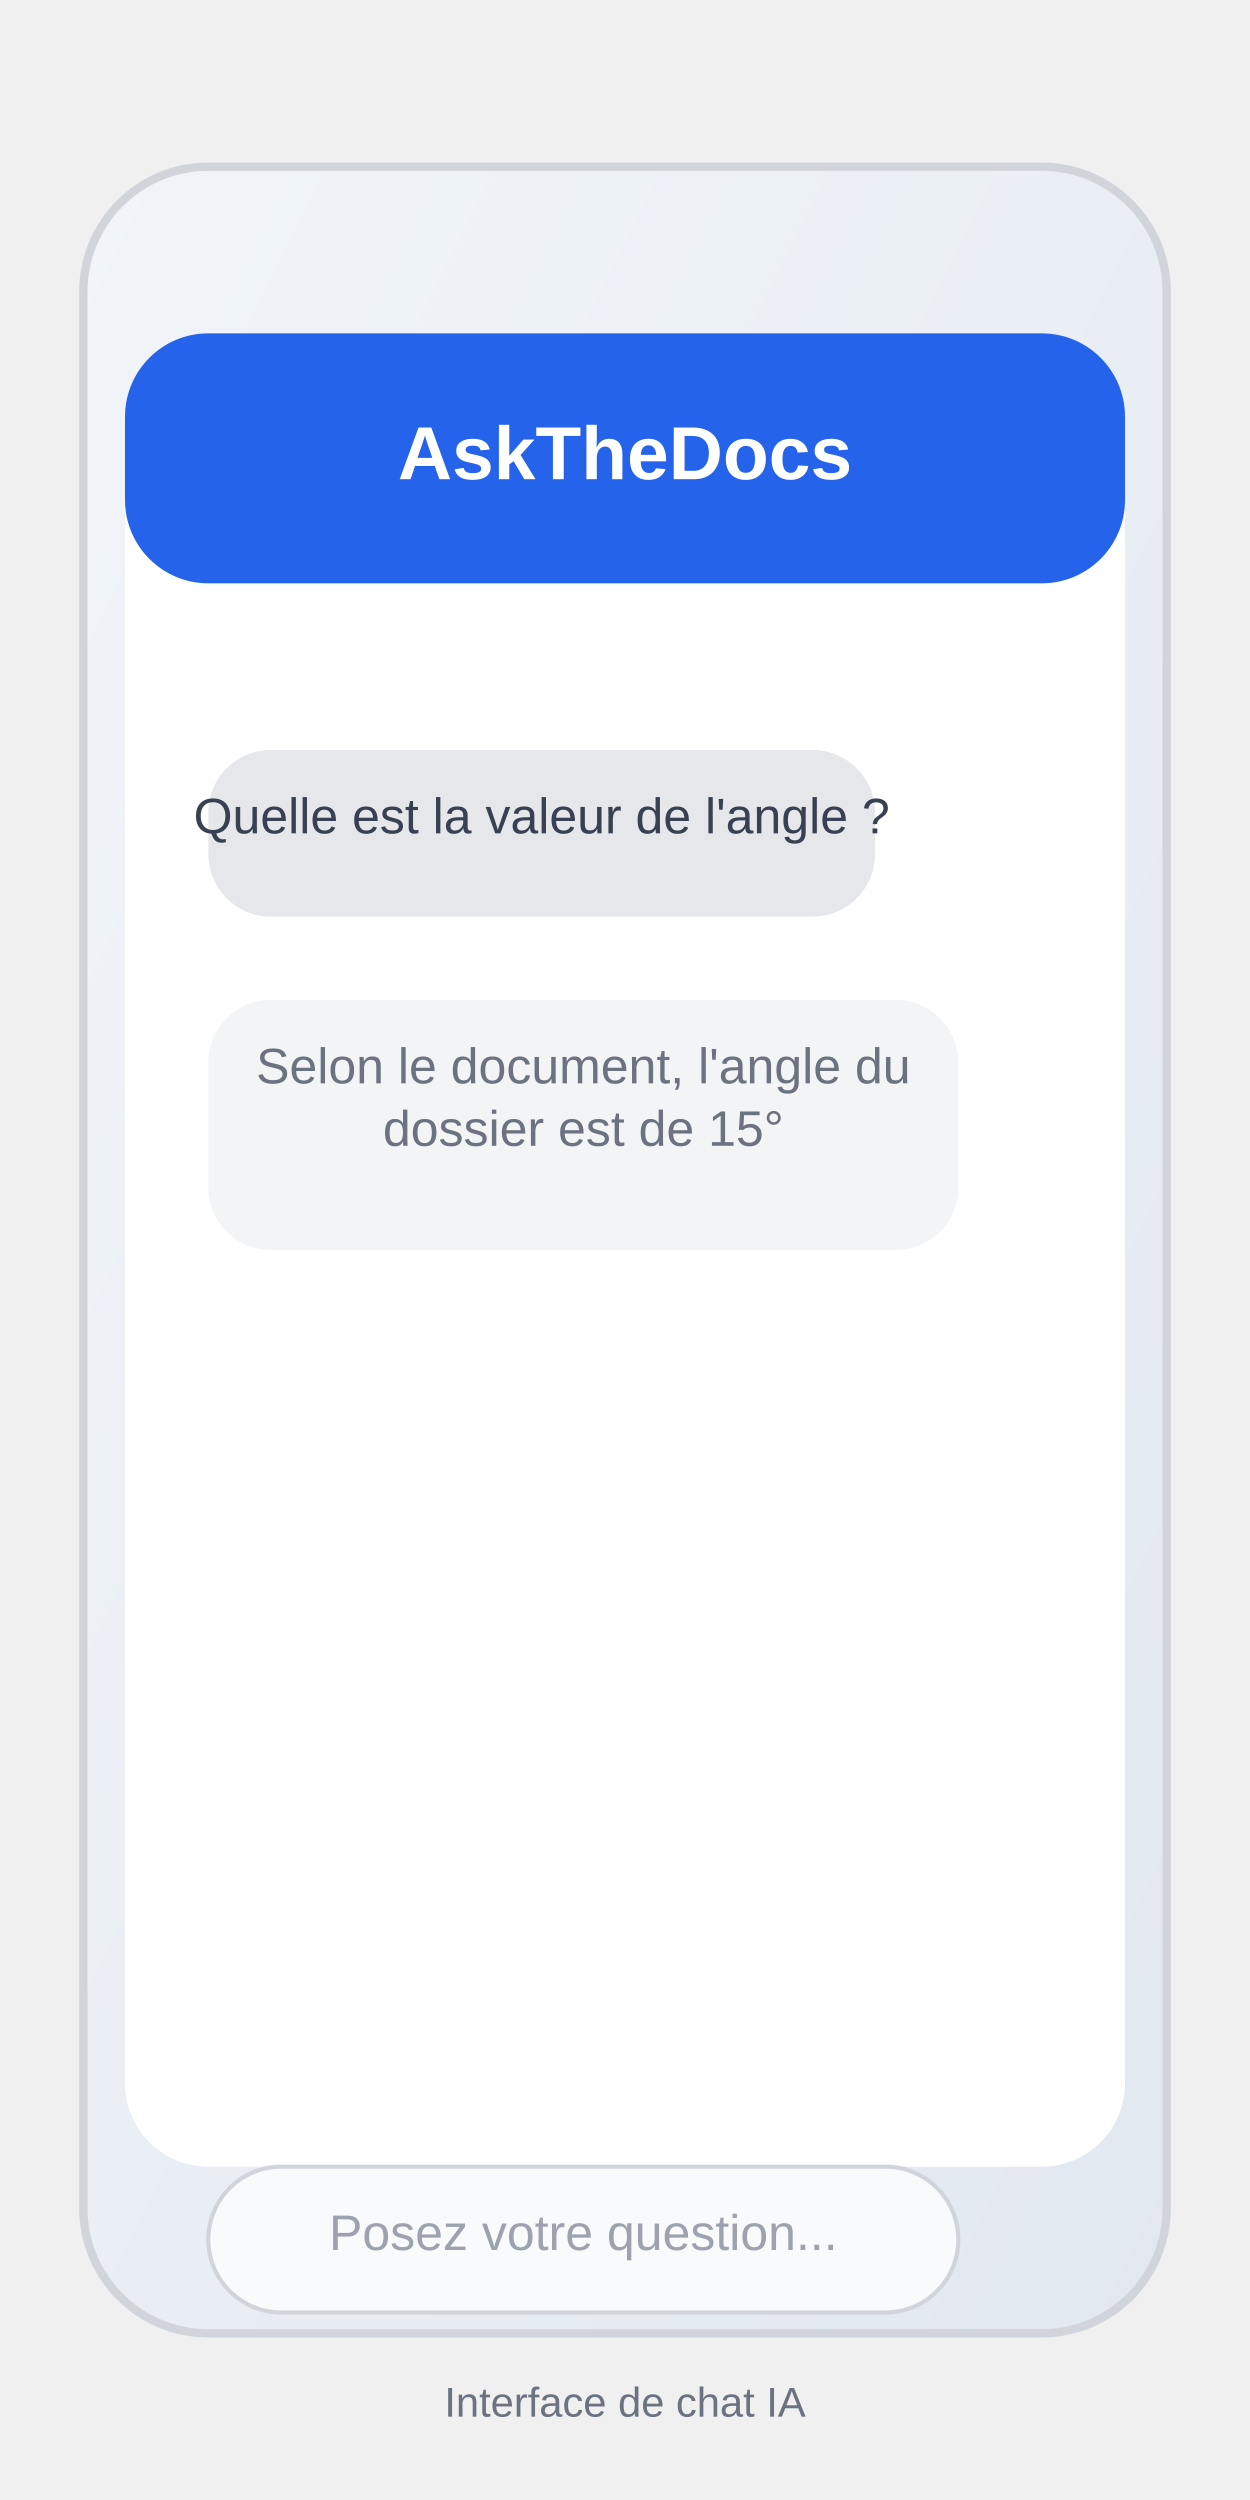
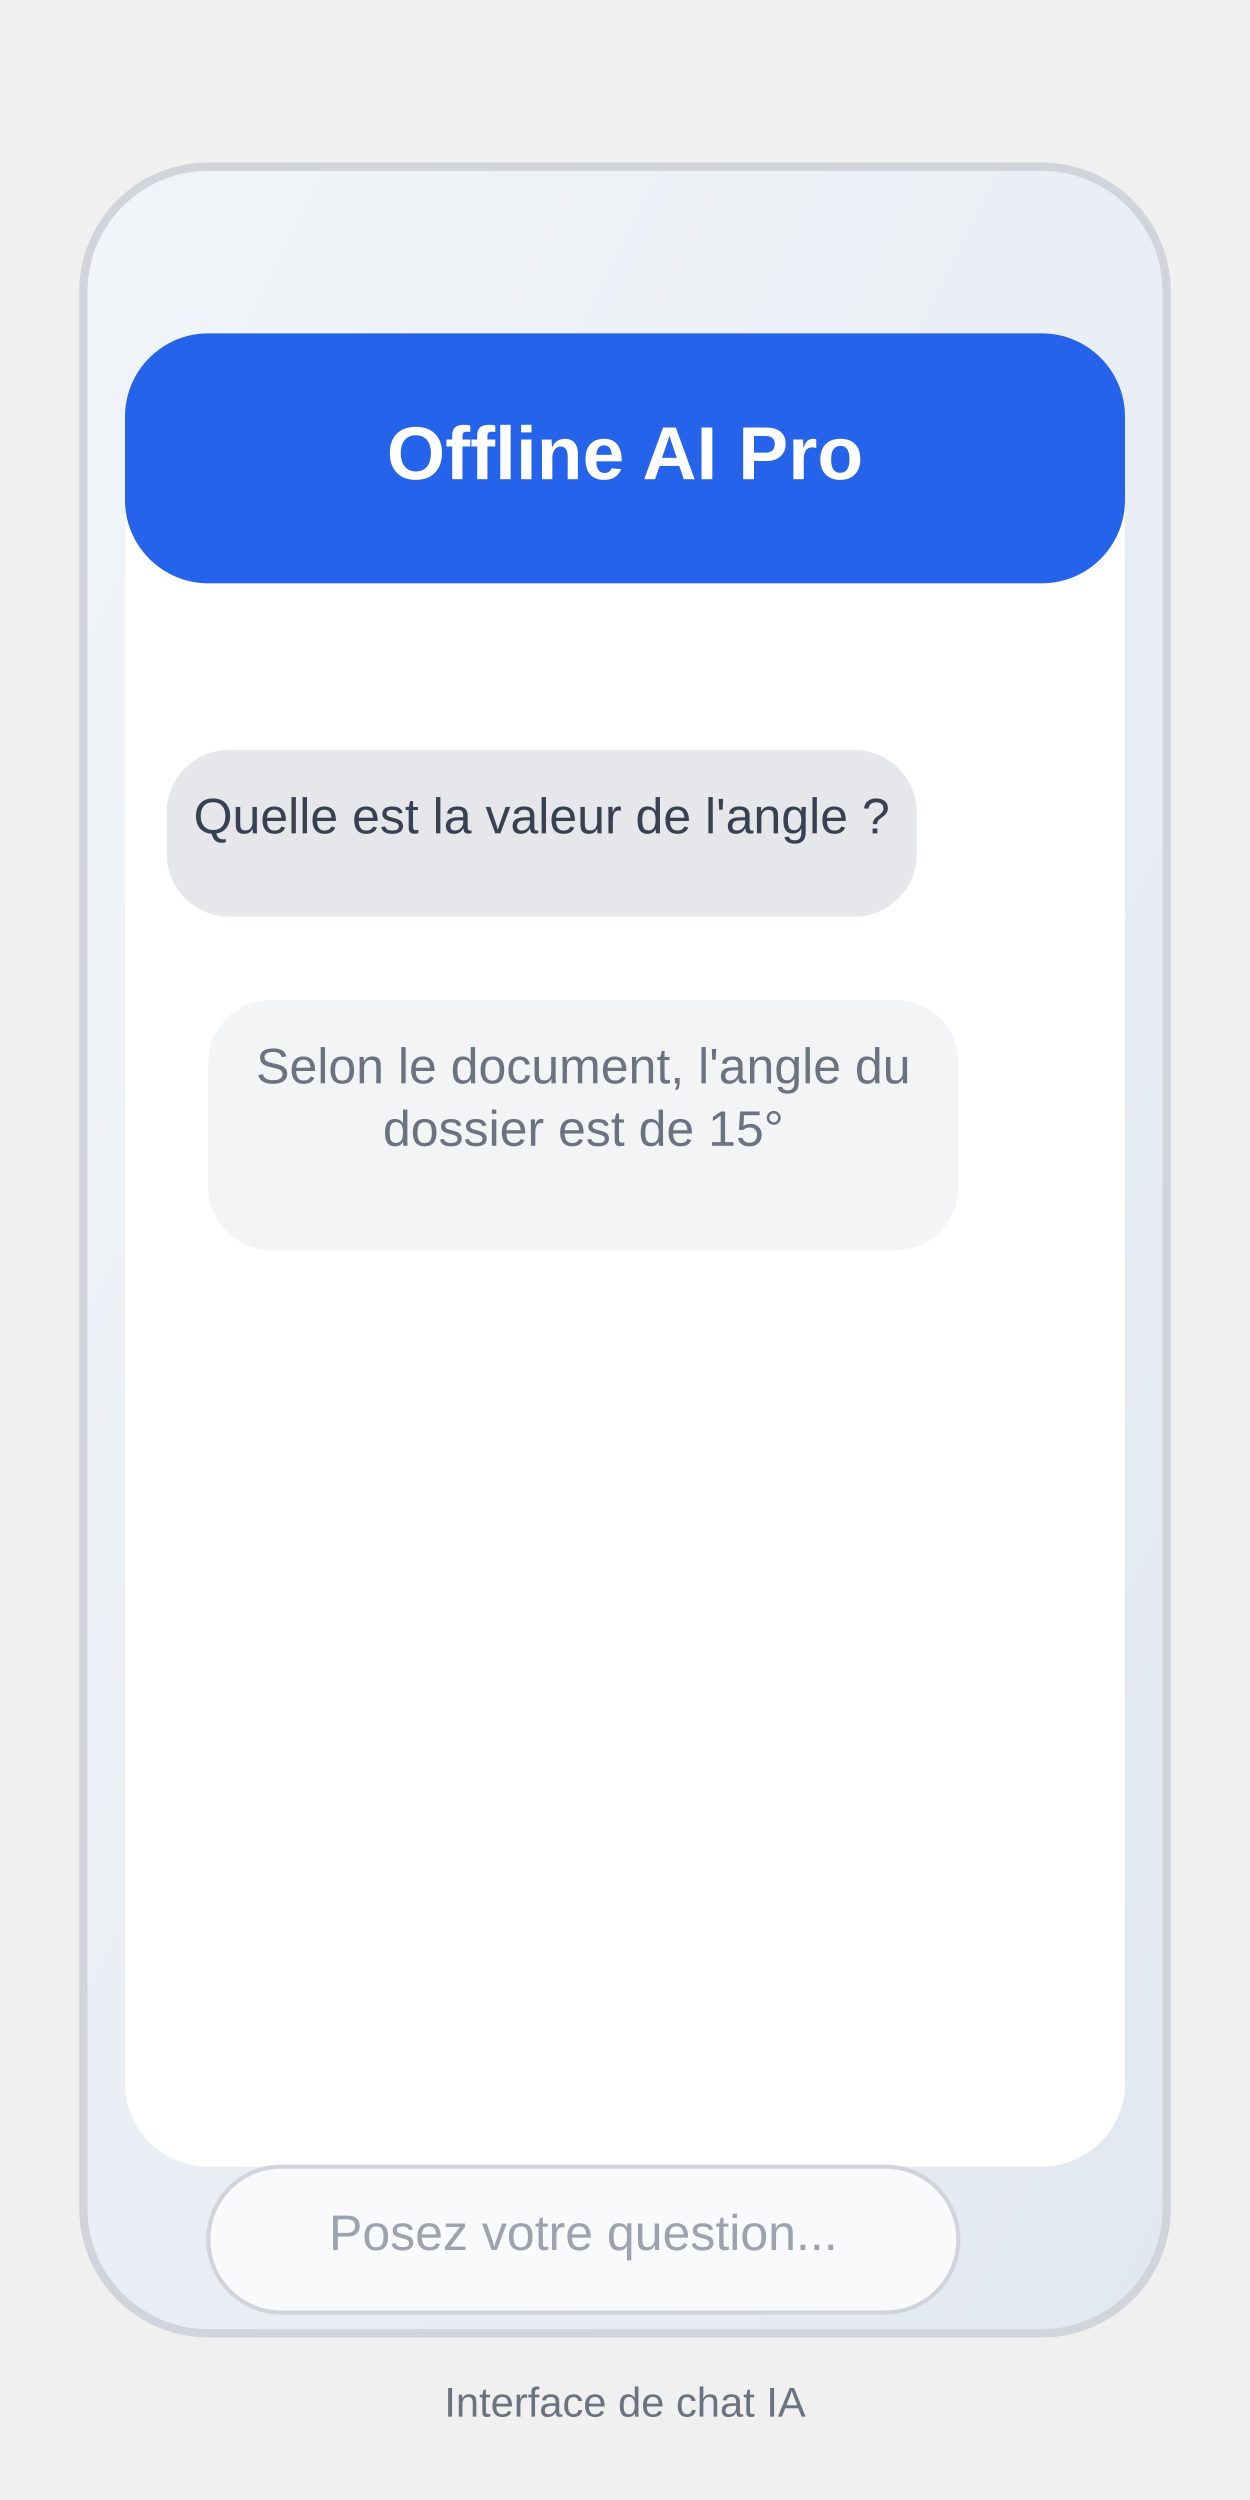
<svg xmlns="http://www.w3.org/2000/svg" width="300" height="600">
  <defs>
    <linearGradient id="phoneGrad" x1="0%" y1="0%" x2="100%" y2="100%">
      <stop offset="0%" style="stop-color:#f1f5f9;stop-opacity:1" />
      <stop offset="100%" style="stop-color:#e2e8f0;stop-opacity:1" />
    </linearGradient>
  </defs>
  <rect x="20" y="40" width="260" height="520" rx="30" ry="30" fill="url(#phoneGrad)" stroke="#d1d5db" stroke-width="2" />
  <rect x="30" y="80" width="240" height="440" rx="20" ry="20" fill="white" />
  <rect x="30" y="80" width="240" height="60" rx="20" ry="20" fill="#2563eb" />
-   <text x="150" y="115" text-anchor="middle" fill="white" font-family="Arial, sans-serif" font-size="18" font-weight="bold">AskTheDocs</text>
-   <rect x="50" y="180" width="160" height="40" rx="15" ry="15" fill="#e5e7eb" />
+   <text x="150" y="115" text-anchor="middle" fill="white" font-family="Arial, sans-serif" font-size="18" font-weight="bold">Offline AI Pro</text>
+   <rect x="40" y="180" width="180" height="40" rx="15" ry="15" fill="#e5e7eb" />
  <text x="130" y="200" text-anchor="middle" fill="#374151" font-family="Arial, sans-serif" font-size="12">Quelle est la valeur de l'angle ?</text>
  <rect x="50" y="240" width="180" height="60" rx="15" ry="15" fill="#f3f4f6" />
  <text x="140" y="260" text-anchor="middle" fill="#6b7280" font-family="Arial, sans-serif" font-size="12">Selon le document, l'angle du</text>
  <text x="140" y="275" text-anchor="middle" fill="#6b7280" font-family="Arial, sans-serif" font-size="12">dossier est de 15°</text>
  <rect x="50" y="520" width="180" height="35" rx="17.5" ry="17.5" fill="#f9fafb" stroke="#d1d5db" />
  <text x="140" y="540" text-anchor="middle" fill="#9ca3af" font-family="Arial, sans-serif" font-size="12">Posez votre question...</text>
  <text x="150" y="580" text-anchor="middle" fill="#6b7280" font-family="Arial, sans-serif" font-size="10">Interface de chat IA</text>
</svg>
